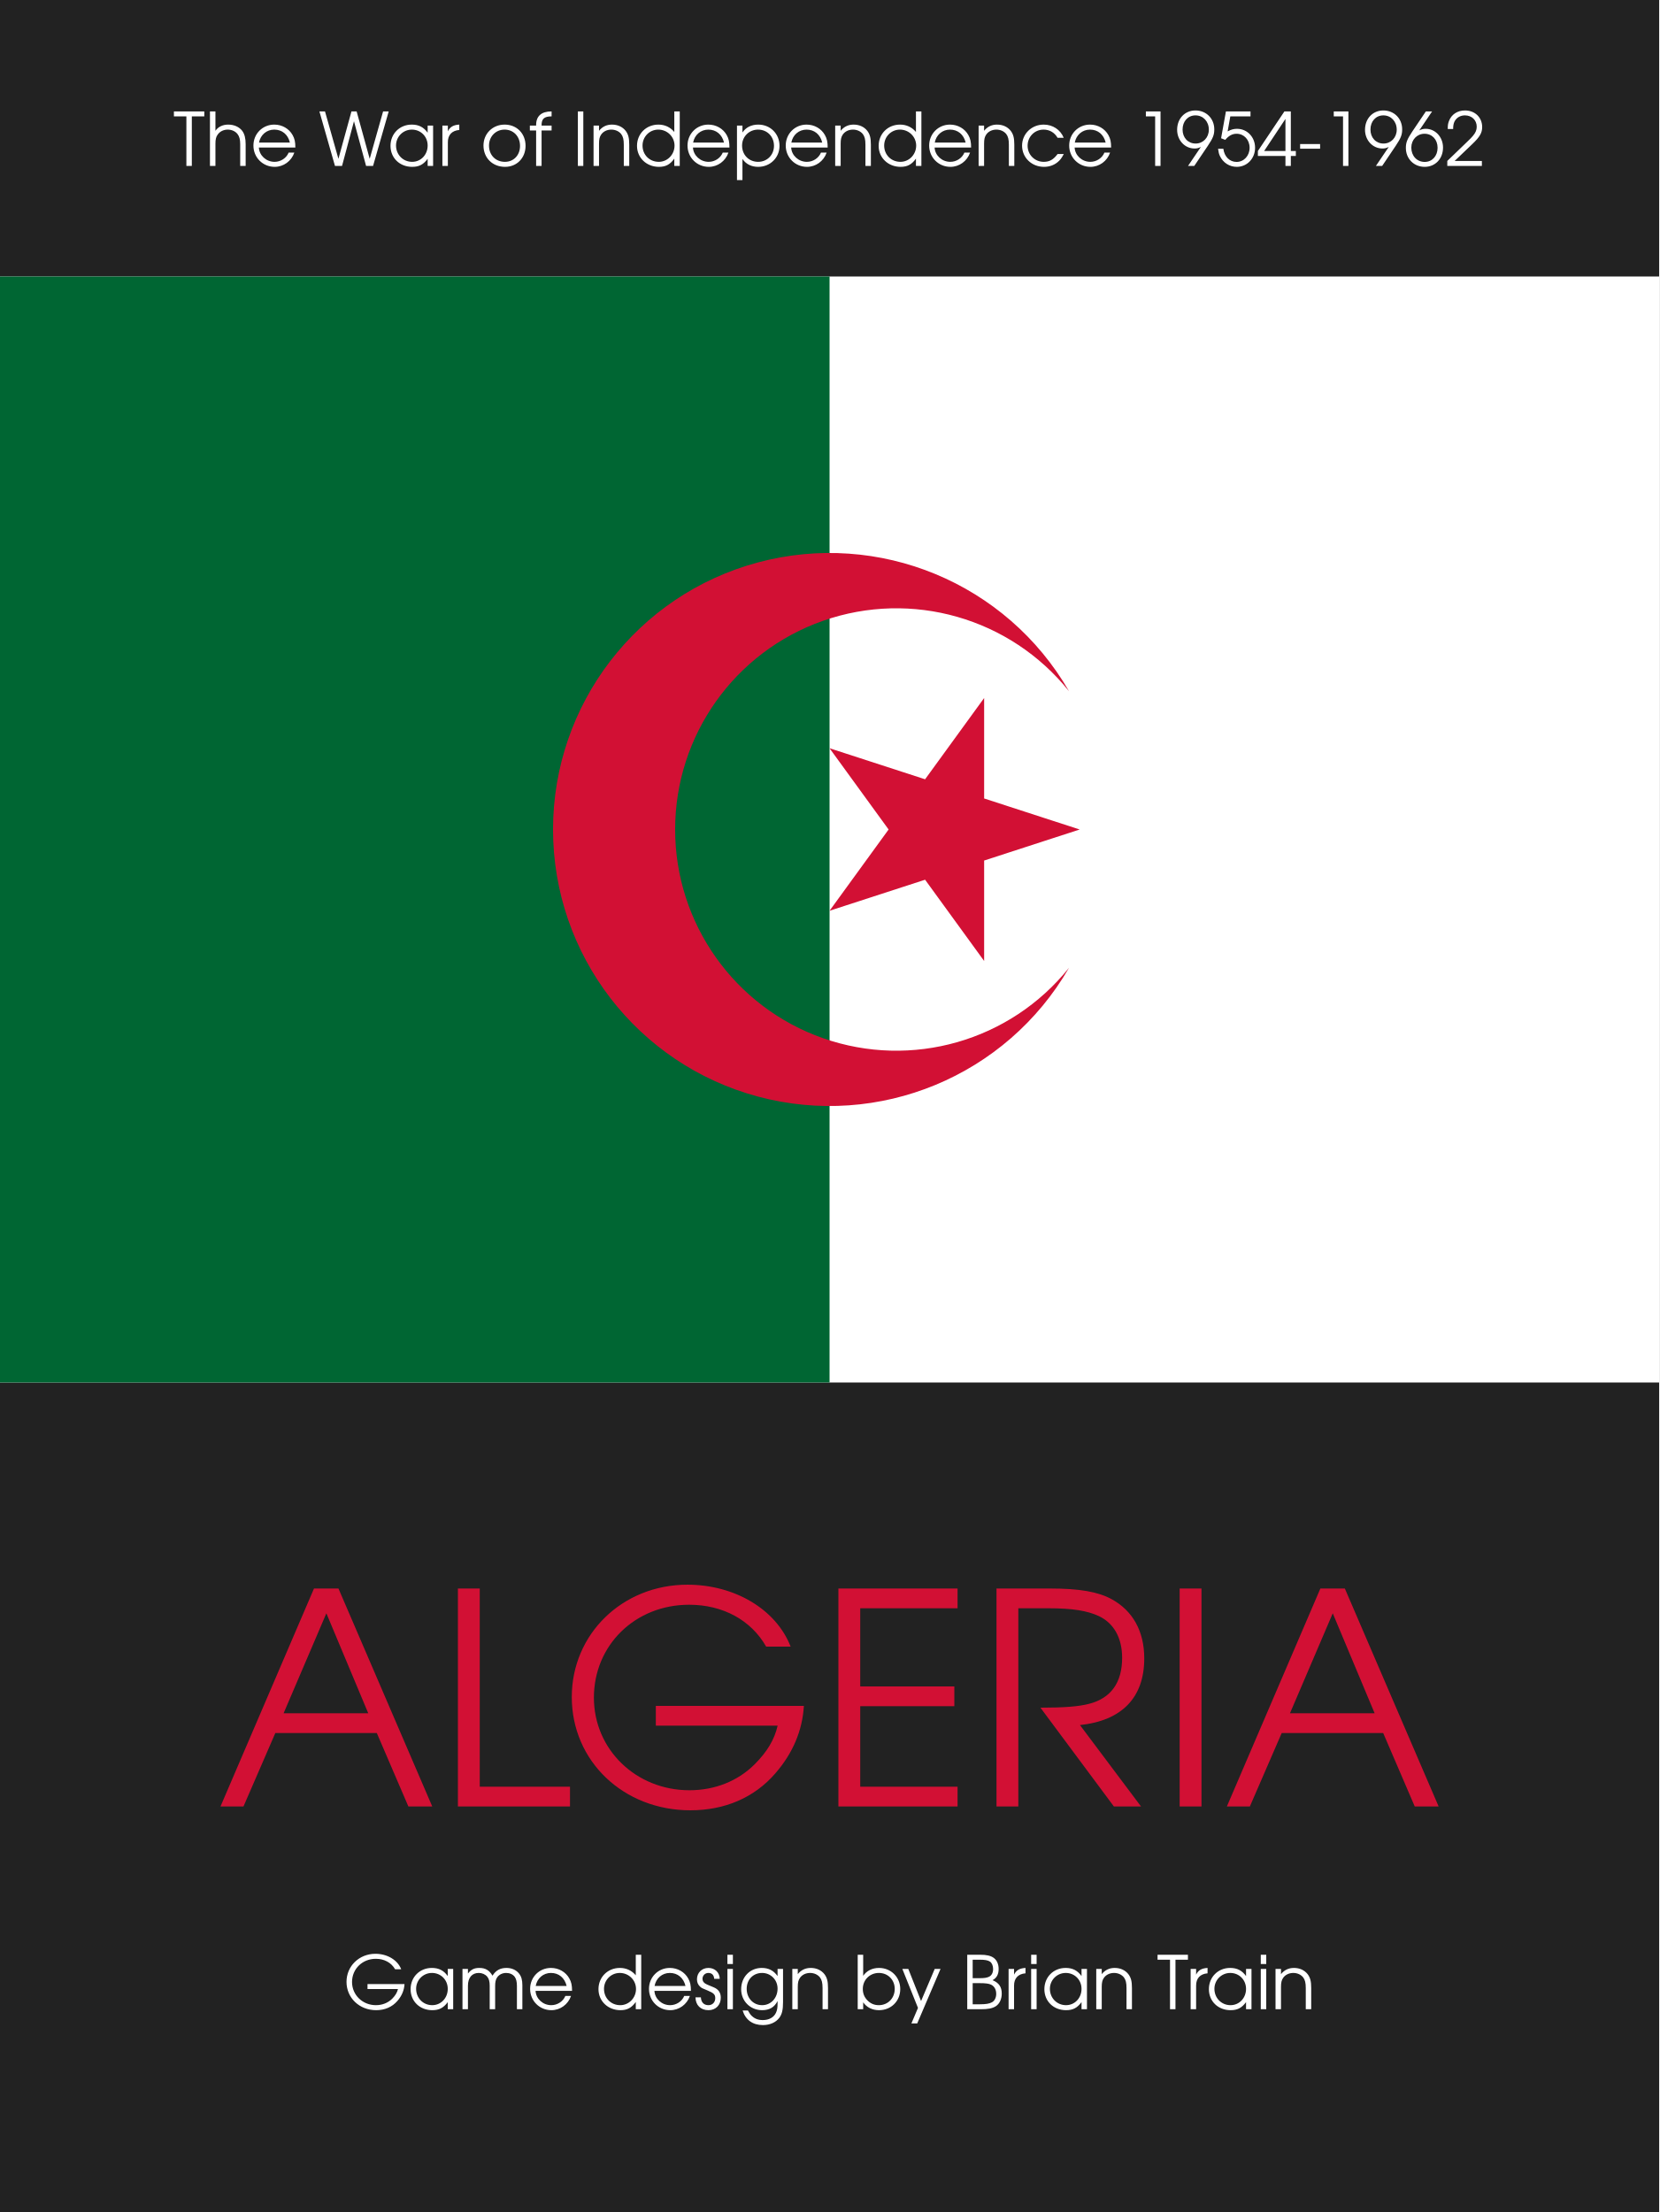
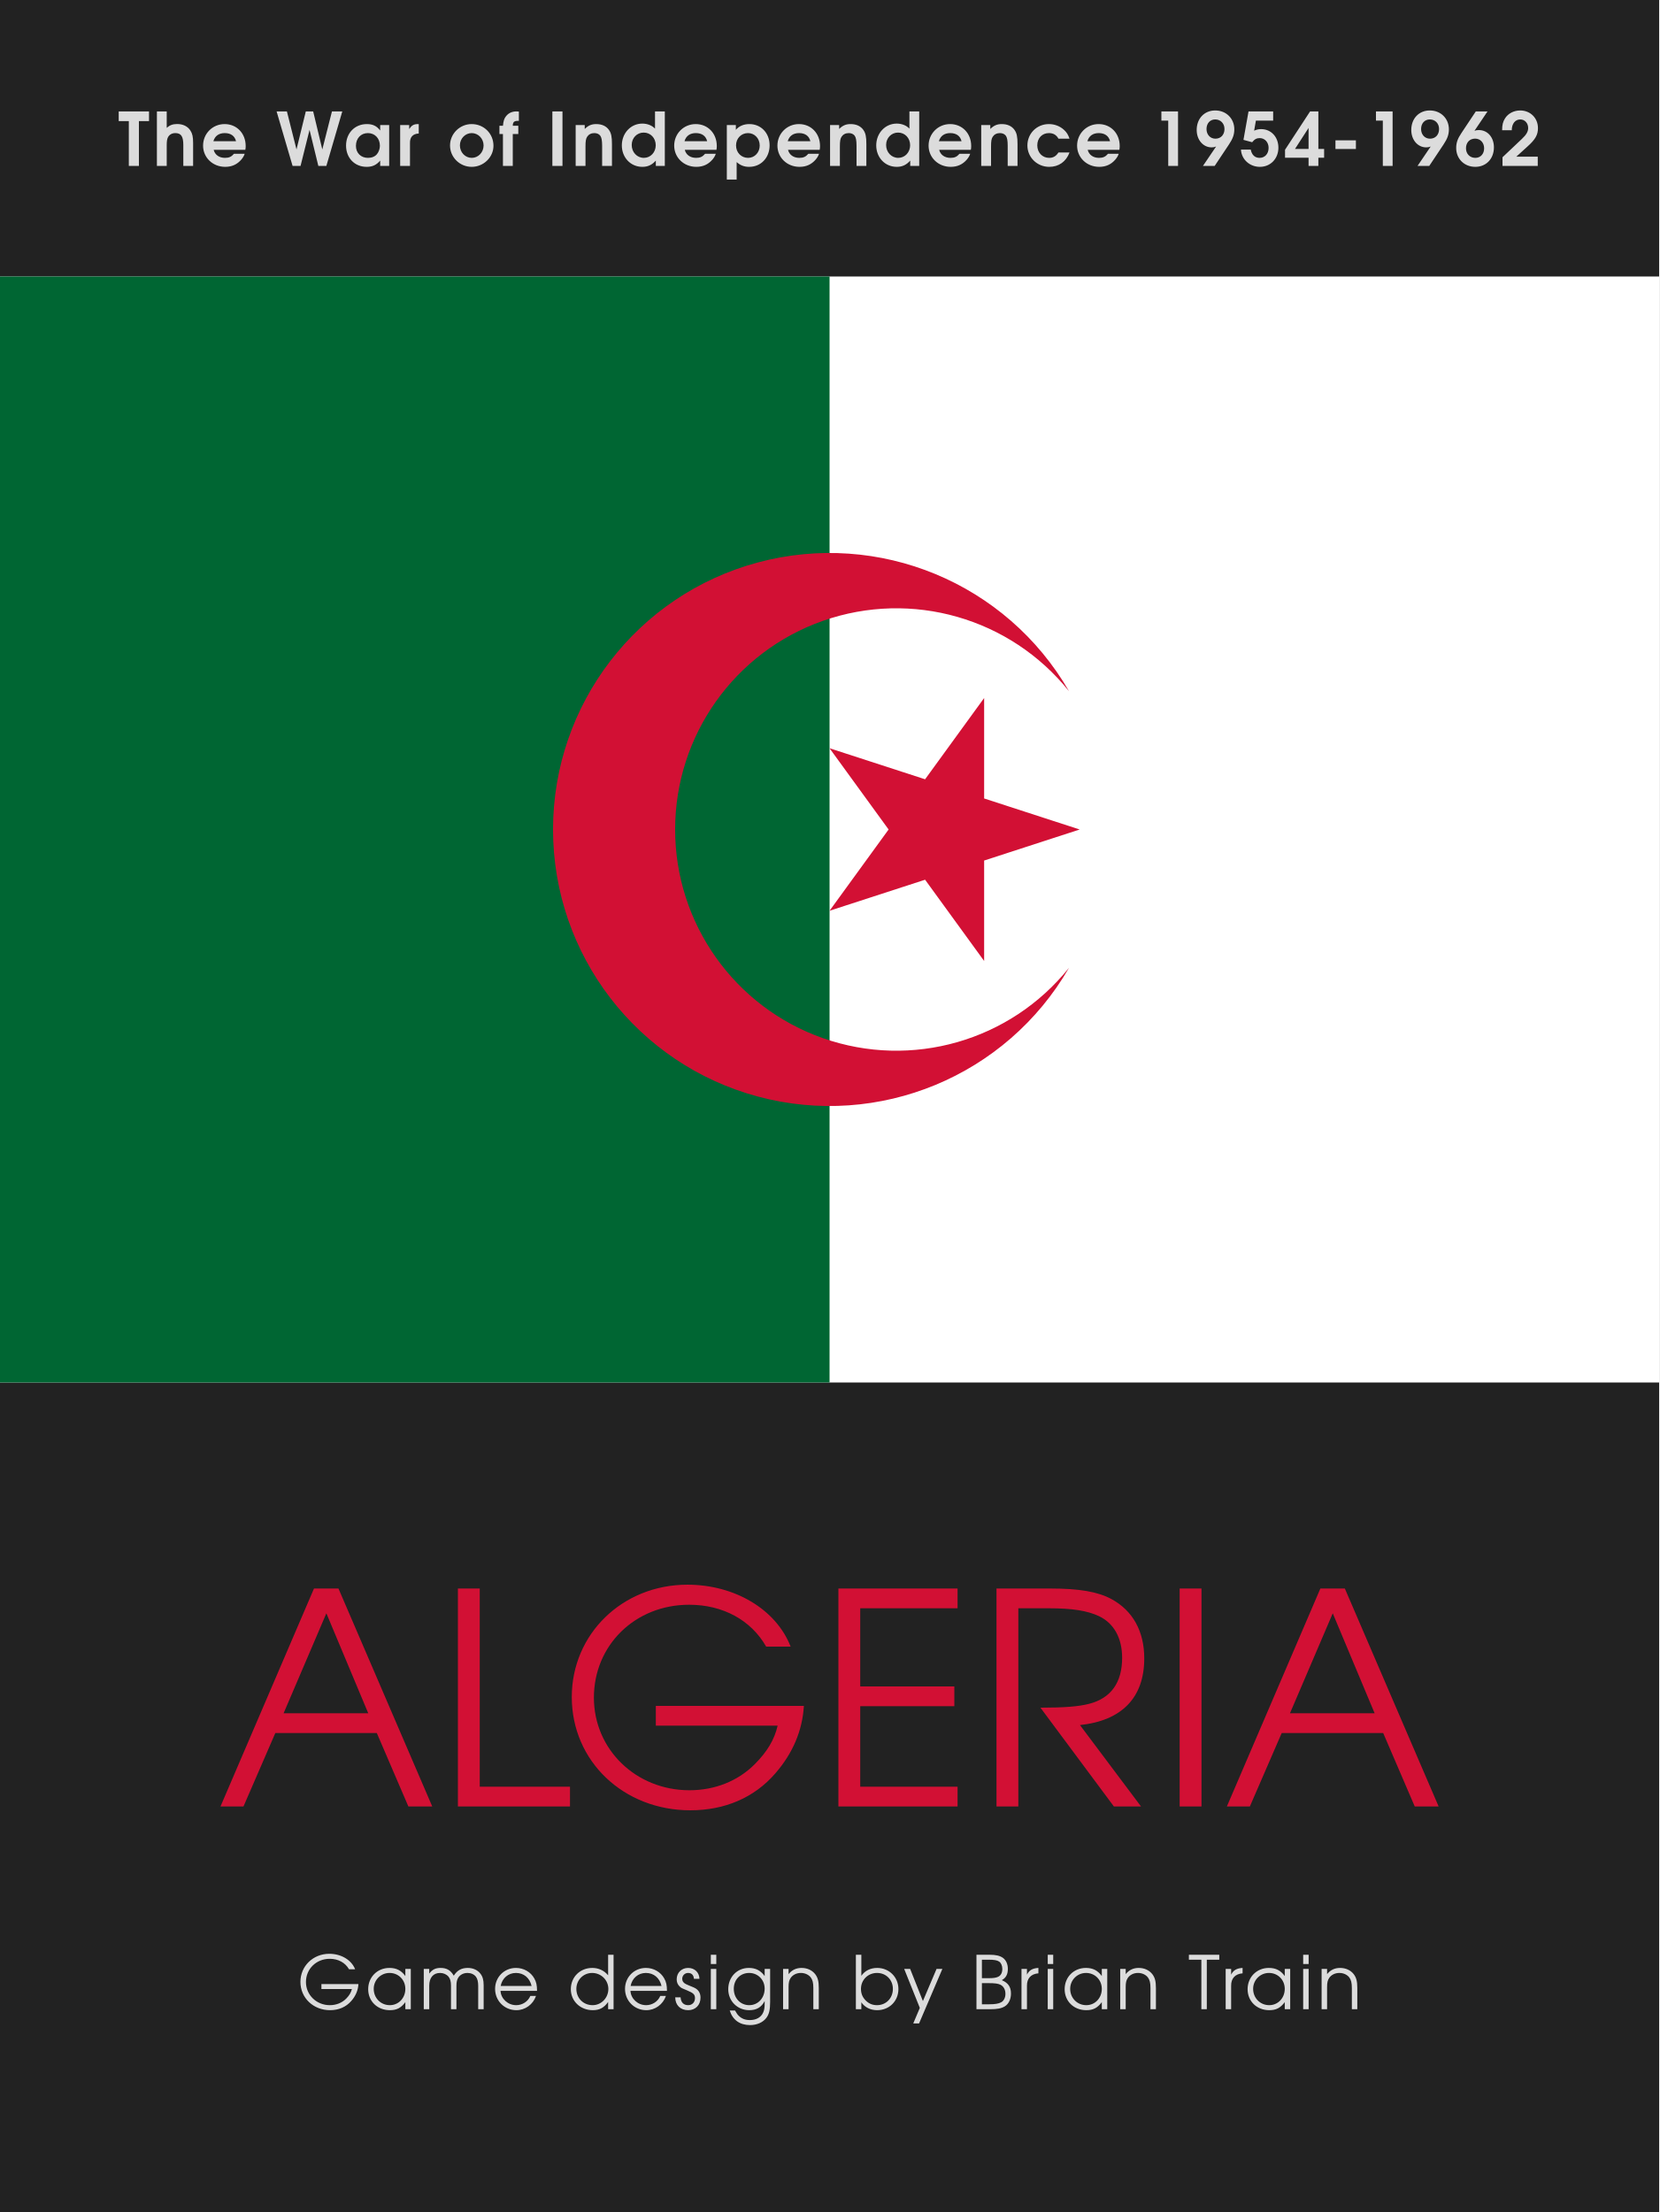
<svg xmlns="http://www.w3.org/2000/svg" width="900" height="1200">
  <rect width="900" height="1200" fill="#222" />
  <g id="algeria" transform="translate(0 150)">
    <path fill="#fff" d="M0 0h900v600H0z" />
    <path fill="#063" d="M0 0h450v600H0z" />
    <path fill="#d21034" d="M579.904 225a150 150 0 1 0 0 150 120 120 0 1 1 0-150M585.676 300 450 255.916 533.853 371.329v-142.658L450 344.084z" />
  </g>
  <text font-family="URW Gothic" font-size="160" text-anchor="middle" x="450" y="980" fill="#d21034">
ALGERIA
</text>
-   <text font-family="URW Gothic" font-size="40" text-anchor="middle" x="450" y="1090" fill="white">
+   <text font-family="URW Gothic" font-size="40" letter-spacing="2px" text-anchor="middle" x="450" y="1090" fill="gainsboro">
Game design by Brian Train
</text>
-   <text font-family="URW Gothic" font-size="40" text-anchor="middle" x="450" y="90" fill="white">
+   <text font-family="URW Gothic" font-weight="bold" letter-spacing="2px" font-size="40" text-anchor="middle" x="450" y="90" fill="gainsboro">
The War of Independence 1954-1962
</text>
</svg>
